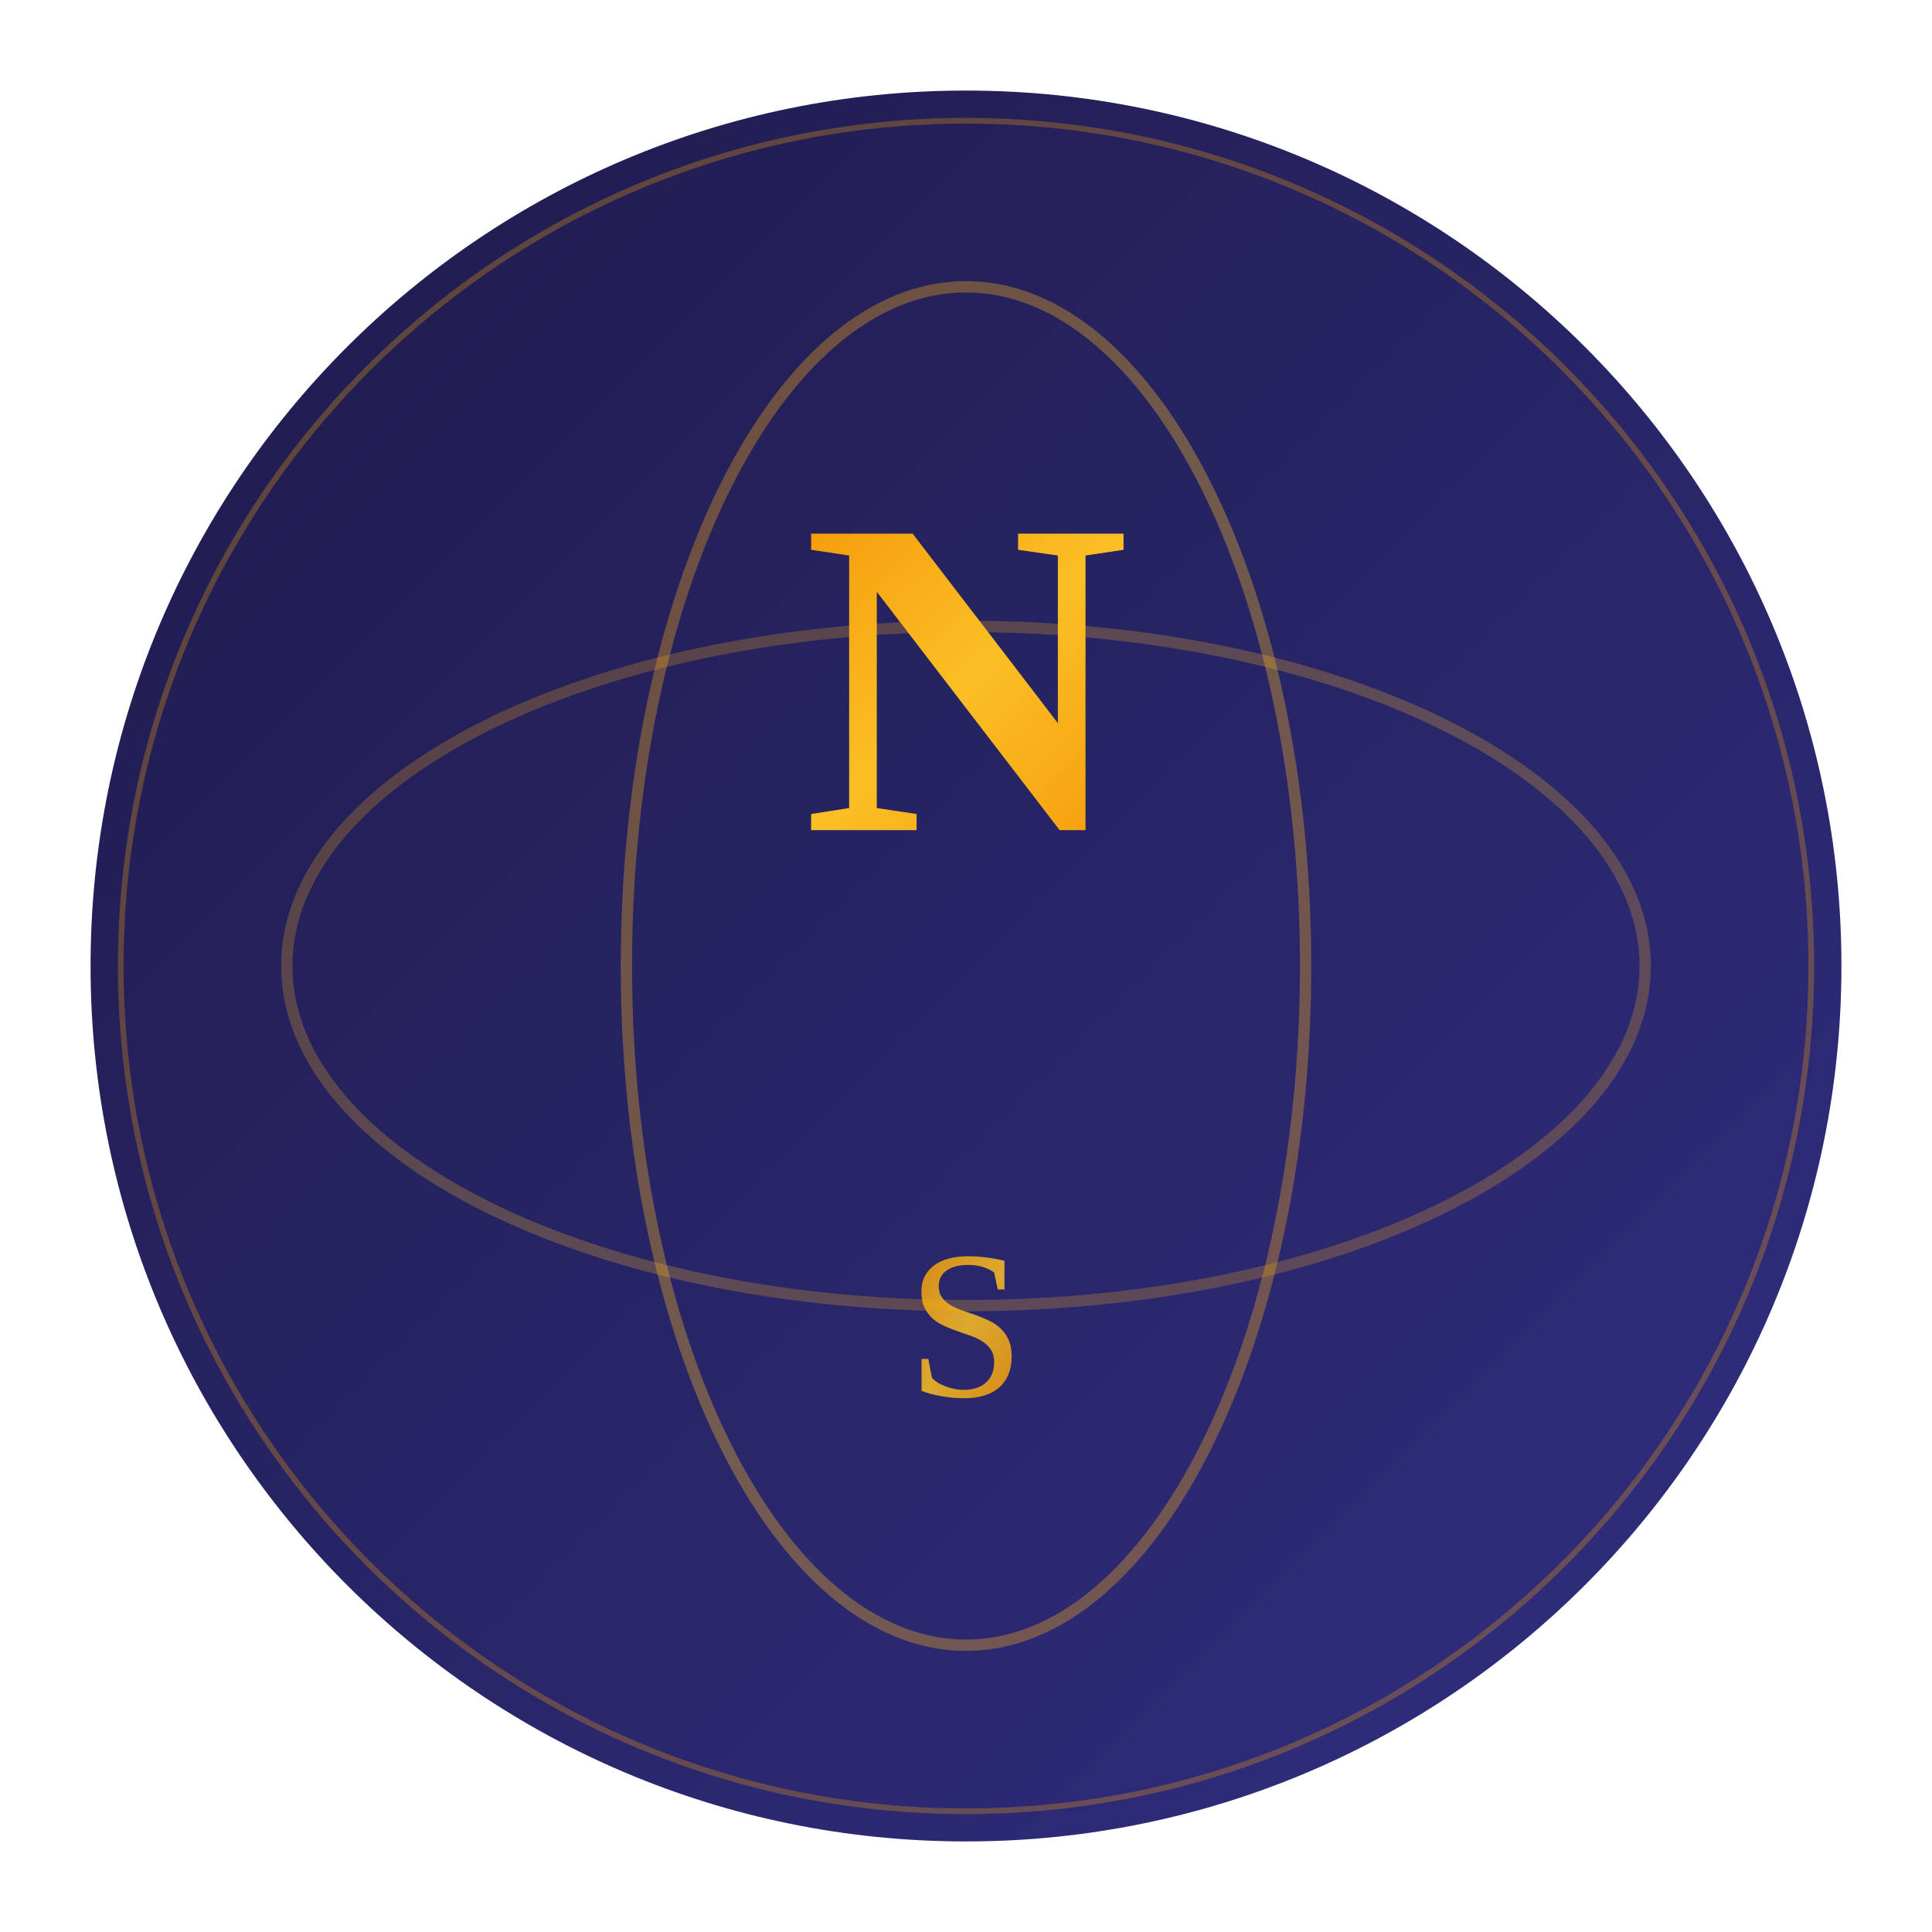
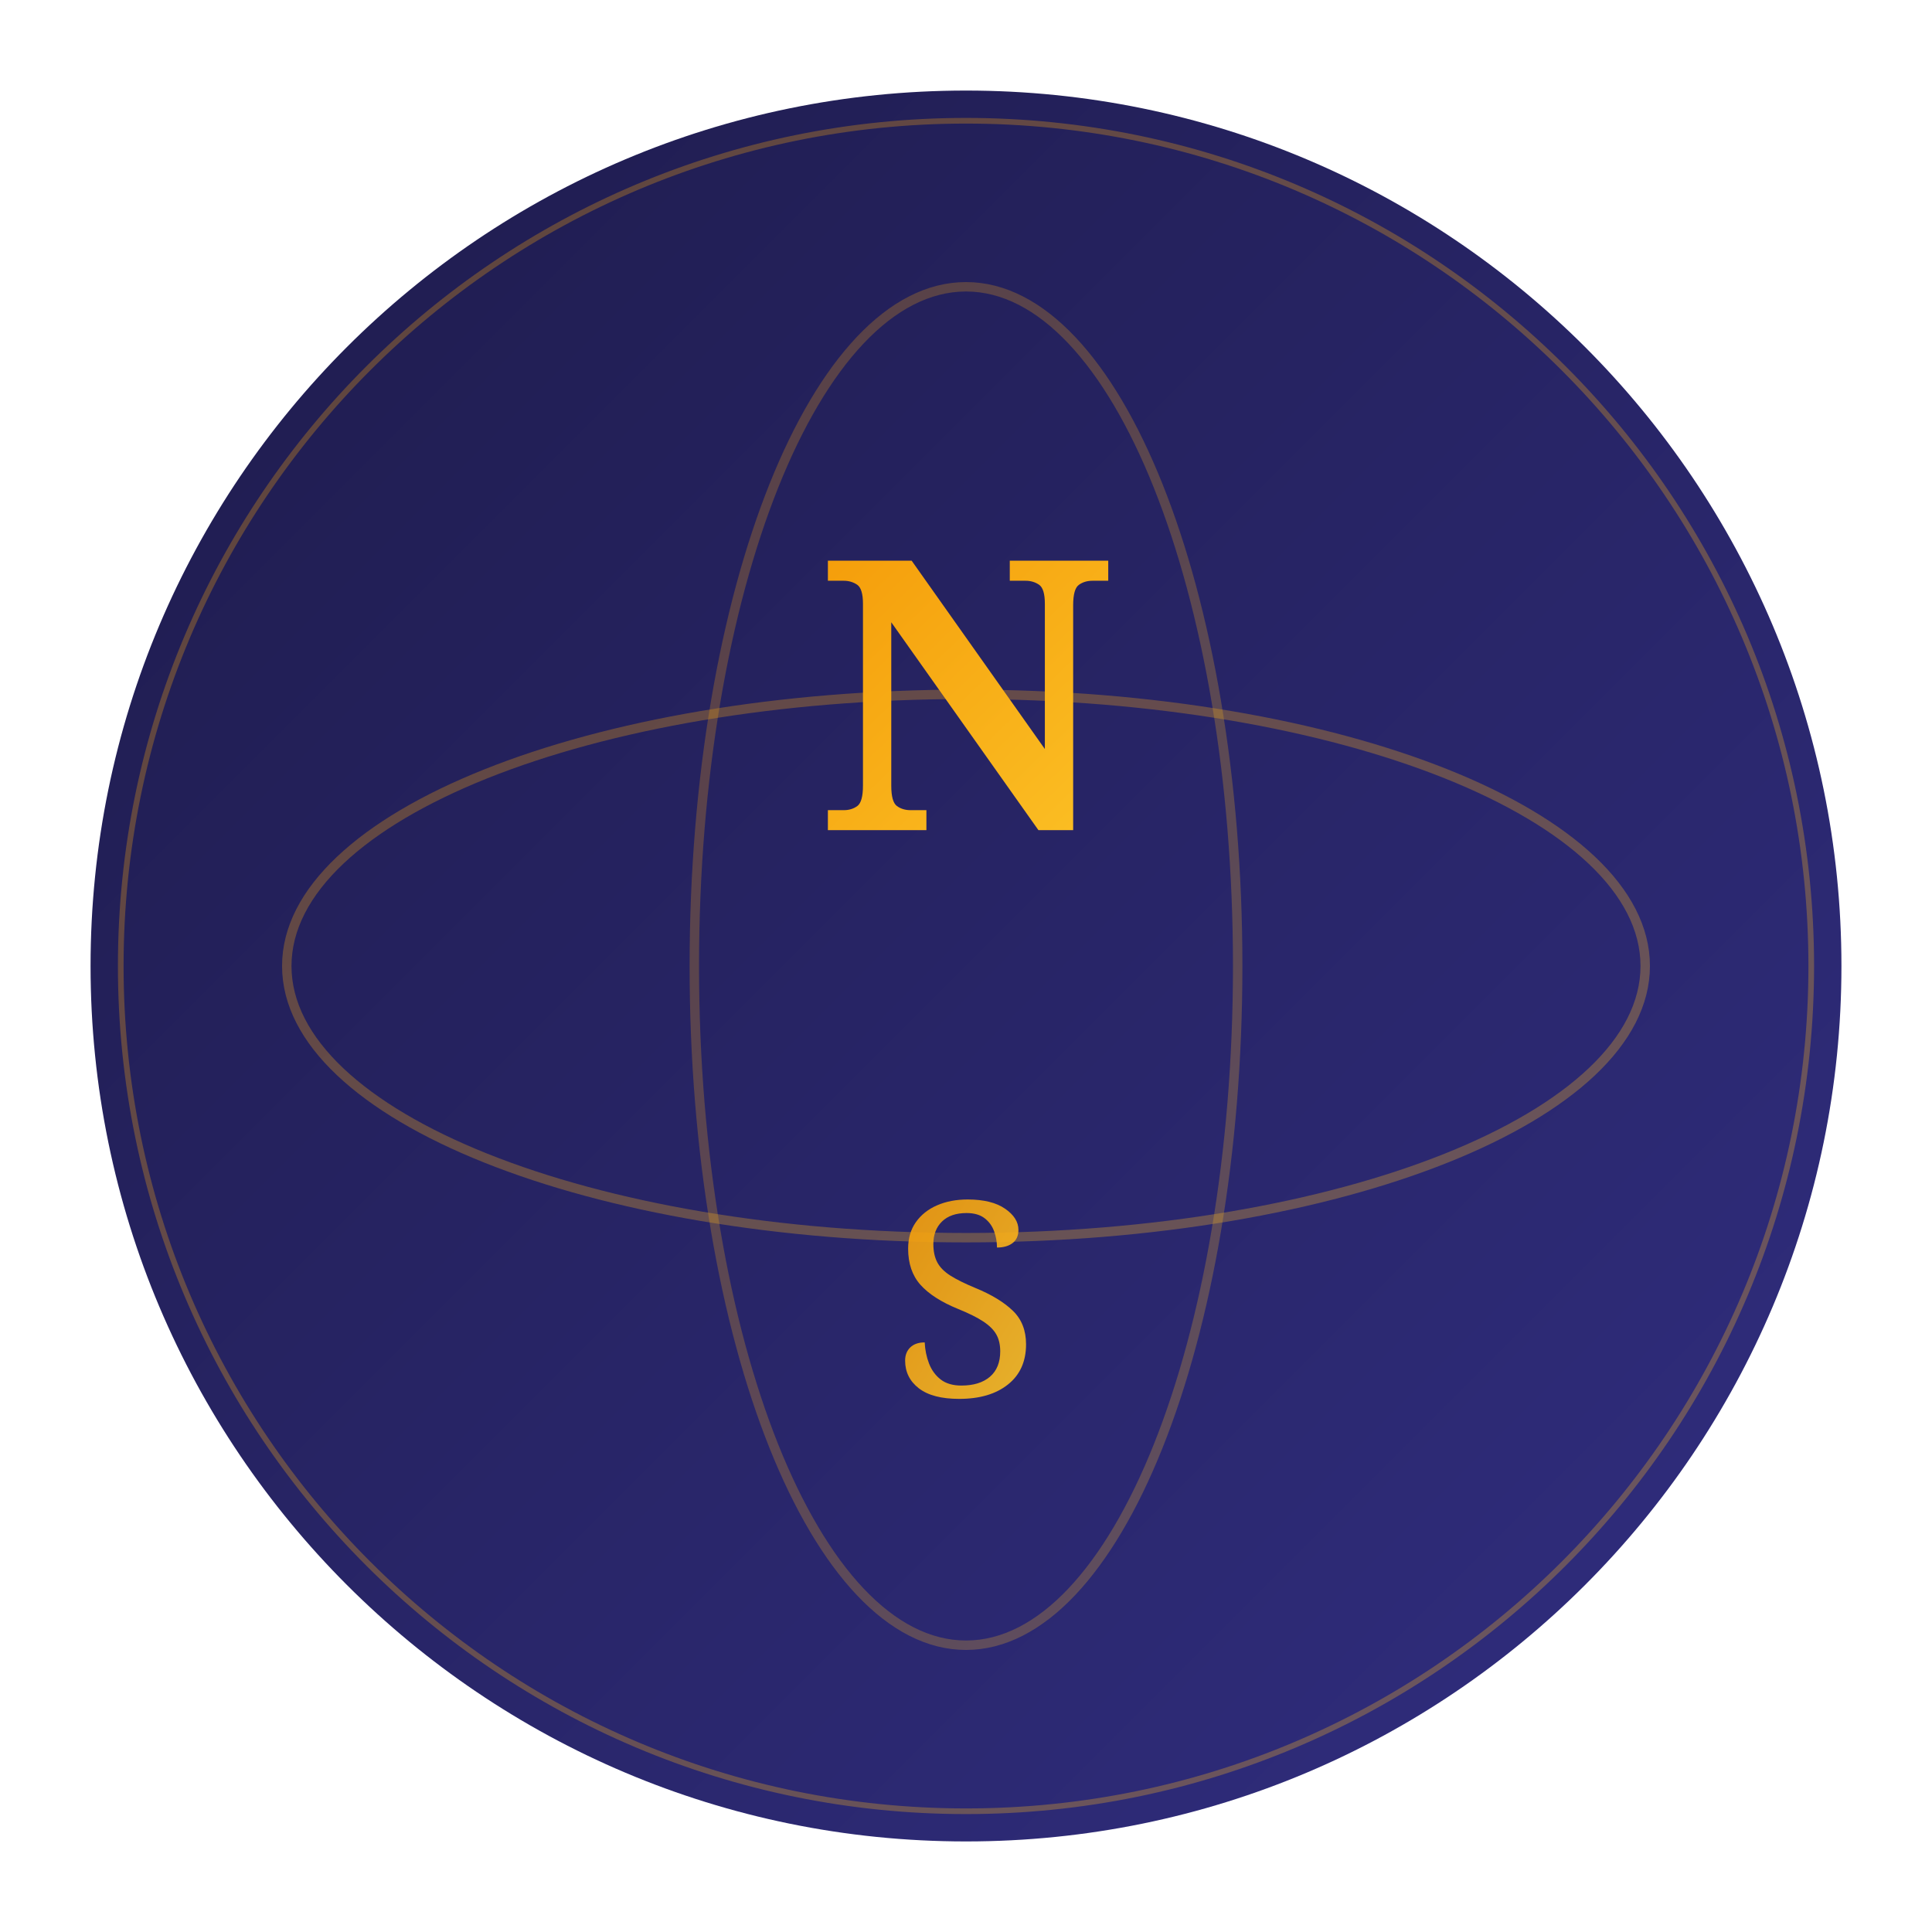
<svg xmlns="http://www.w3.org/2000/svg" width="512" height="512" viewBox="0 0 512 512" fill="none">
  <defs>
    <linearGradient id="bgGrad" x1="0" y1="0" x2="1" y2="1">
      <stop offset="0%" stop-color="#1e1b4b" />
      <stop offset="100%" stop-color="#312e81" />
    </linearGradient>
    <linearGradient id="goldGrad" x1="0" y1="0" x2="1" y2="1">
      <stop offset="0%" stop-color="#f59e0b" />
-       <stop offset="50%" stop-color="#fbbf24" />
-       <stop offset="100%" stop-color="#f59e0b" />
+       <stop offset="100%" stop-color="#fbbf24" />
    </linearGradient>
  </defs>
  <circle cx="256" cy="256" r="232" fill="url(#bgGrad)" />
-   <ellipse cx="256" cy="256" rx="90" ry="180" fill="none" stroke="url(#goldGrad)" stroke-width="3" opacity="0.35" />
-   <ellipse cx="256" cy="256" rx="180" ry="90" fill="none" stroke="url(#goldGrad)" stroke-width="3" opacity="0.25" />
-   <line x1="76" y1="256" x2="436" y2="256" stroke="url(#goldGrad)" stroke-width="2" opacity="0.2" />
-   <text x="256" y="220" text-anchor="middle" font-family="Georgia, 'Times New Roman', serif" font-size="120" font-weight="700" fill="url(#goldGrad)" letter-spacing="-4">N</text>
-   <text x="256" y="370" text-anchor="middle" font-family="Georgia, 'Times New Roman', serif" font-size="56" font-weight="400" fill="url(#goldGrad)" opacity="0.85" letter-spacing="8">S</text>
-   <circle cx="256" cy="256" r="224" fill="none" stroke="#f59e0b" stroke-width="1.5" opacity="0.3" />
+   <ellipse cx="256" cy="256" rx="180" ry="72" fill="none" stroke="url(#goldGrad)" stroke-width="2.5" opacity="0.3" />
+   <ellipse cx="256" cy="256" rx="72" ry="180" fill="none" stroke="url(#goldGrad)" stroke-width="2.5" opacity="0.25" />
+   <text x="256" y="220" text-anchor="middle" font-family="Georgia, serif" font-size="100" font-weight="700" fill="url(#goldGrad)" letter-spacing="-2">N</text>
+   <text x="256" y="370" text-anchor="middle" font-family="Georgia, serif" font-size="72" font-weight="400" fill="url(#goldGrad)" opacity="0.9" letter-spacing="6">S</text>
+   <circle cx="256" cy="256" r="224" fill="none" stroke="url(#goldGrad)" stroke-width="1.5" opacity="0.3" />
</svg>
